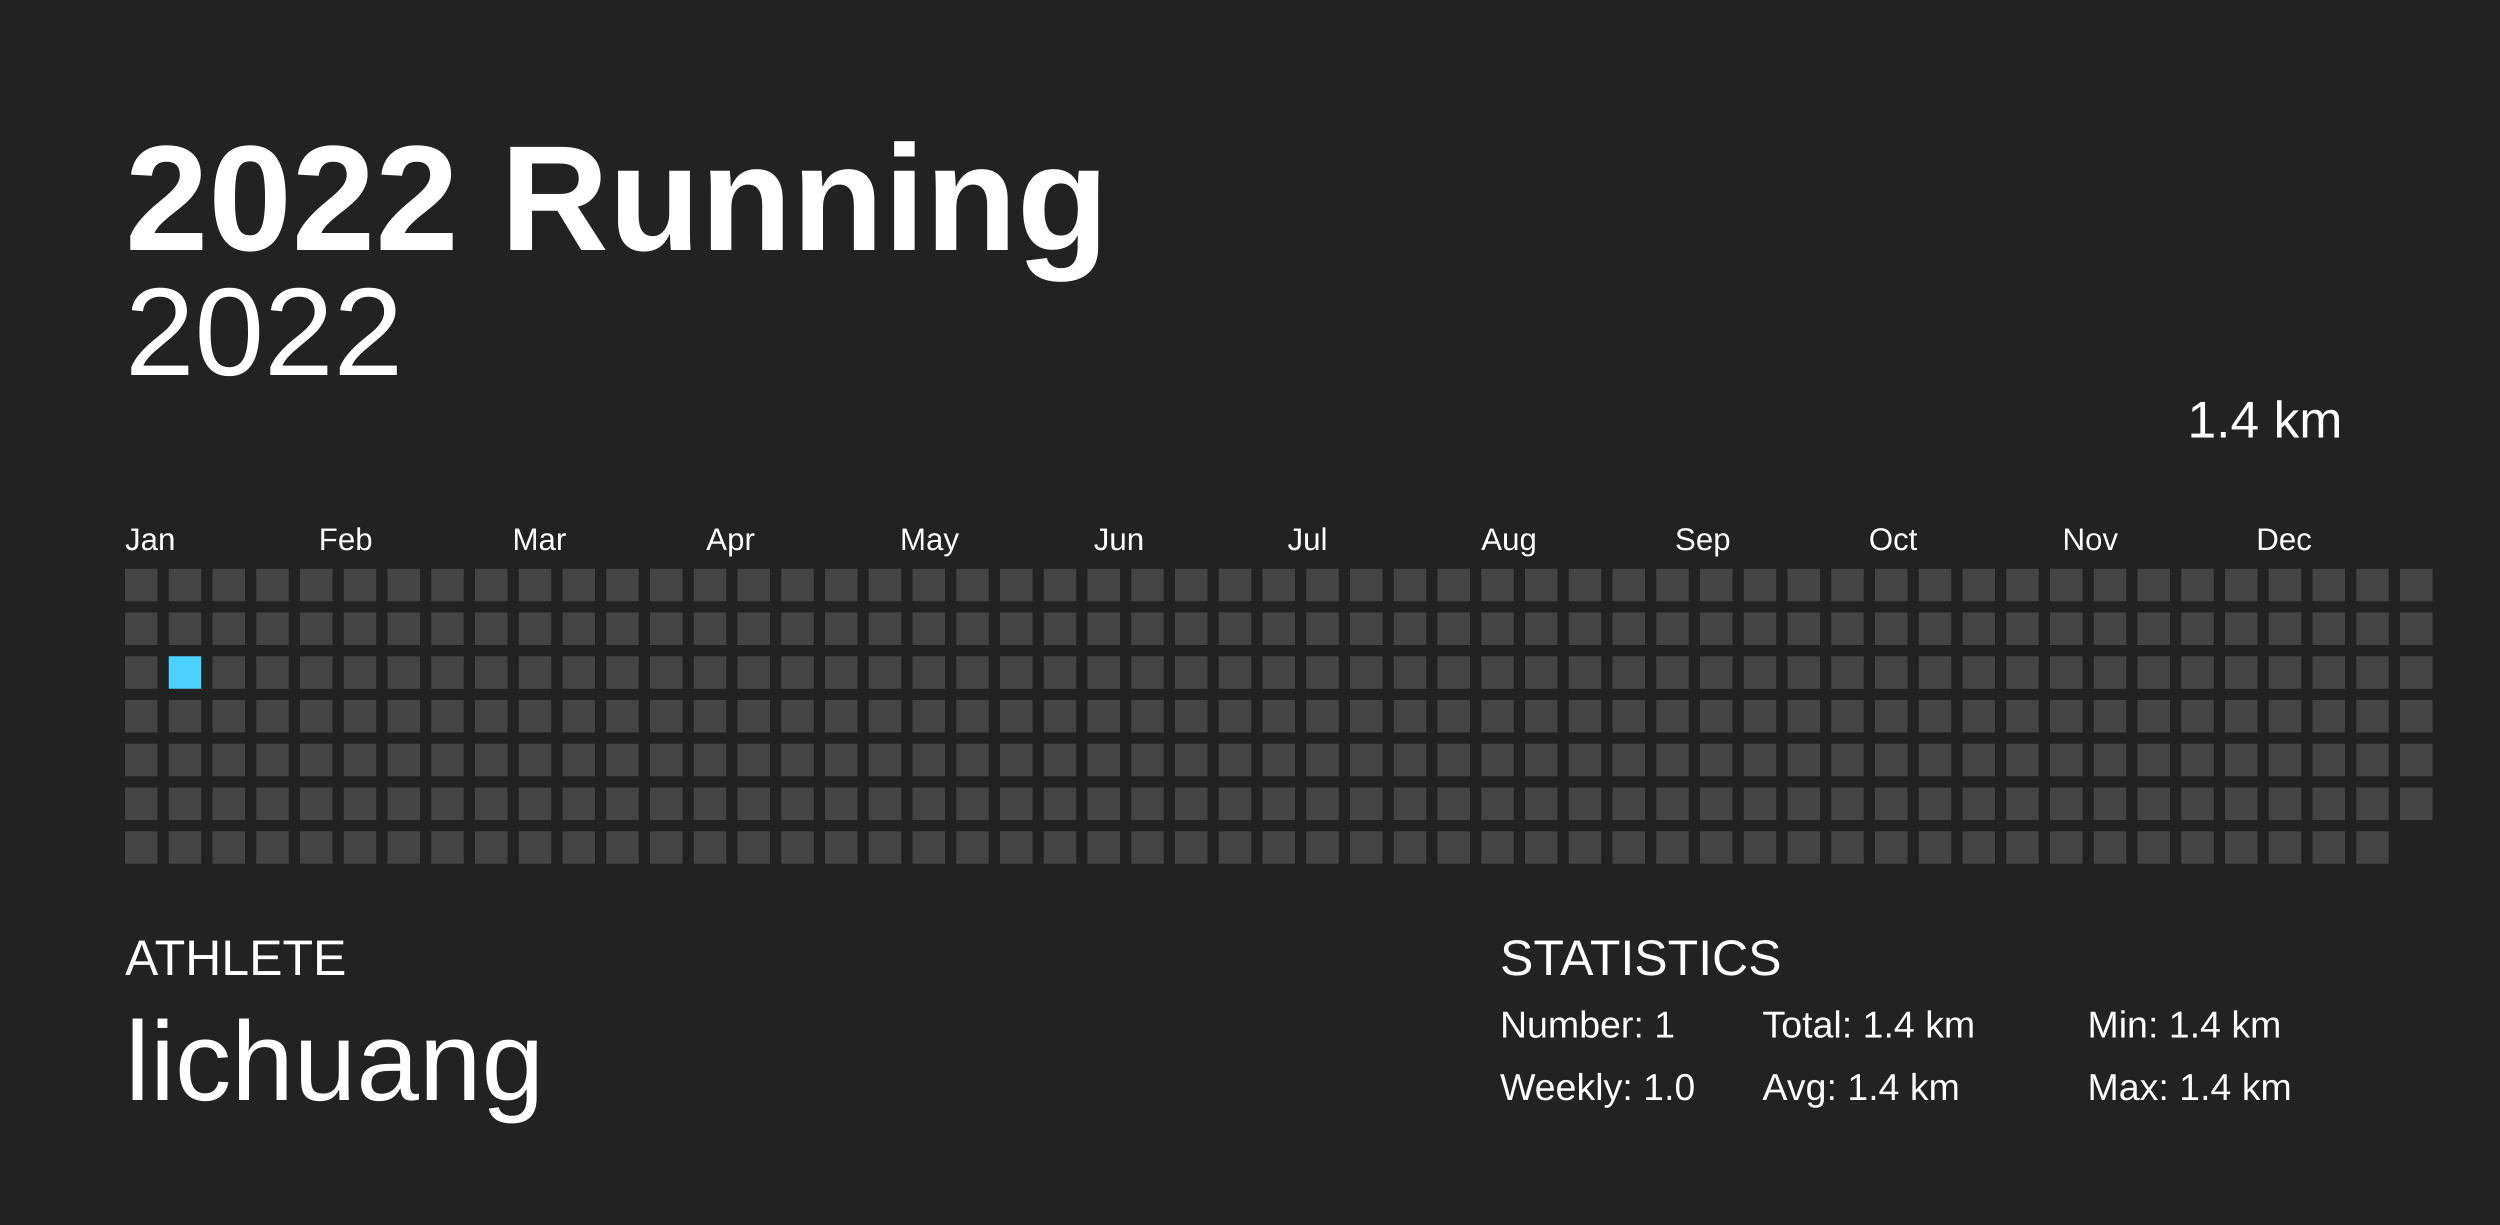
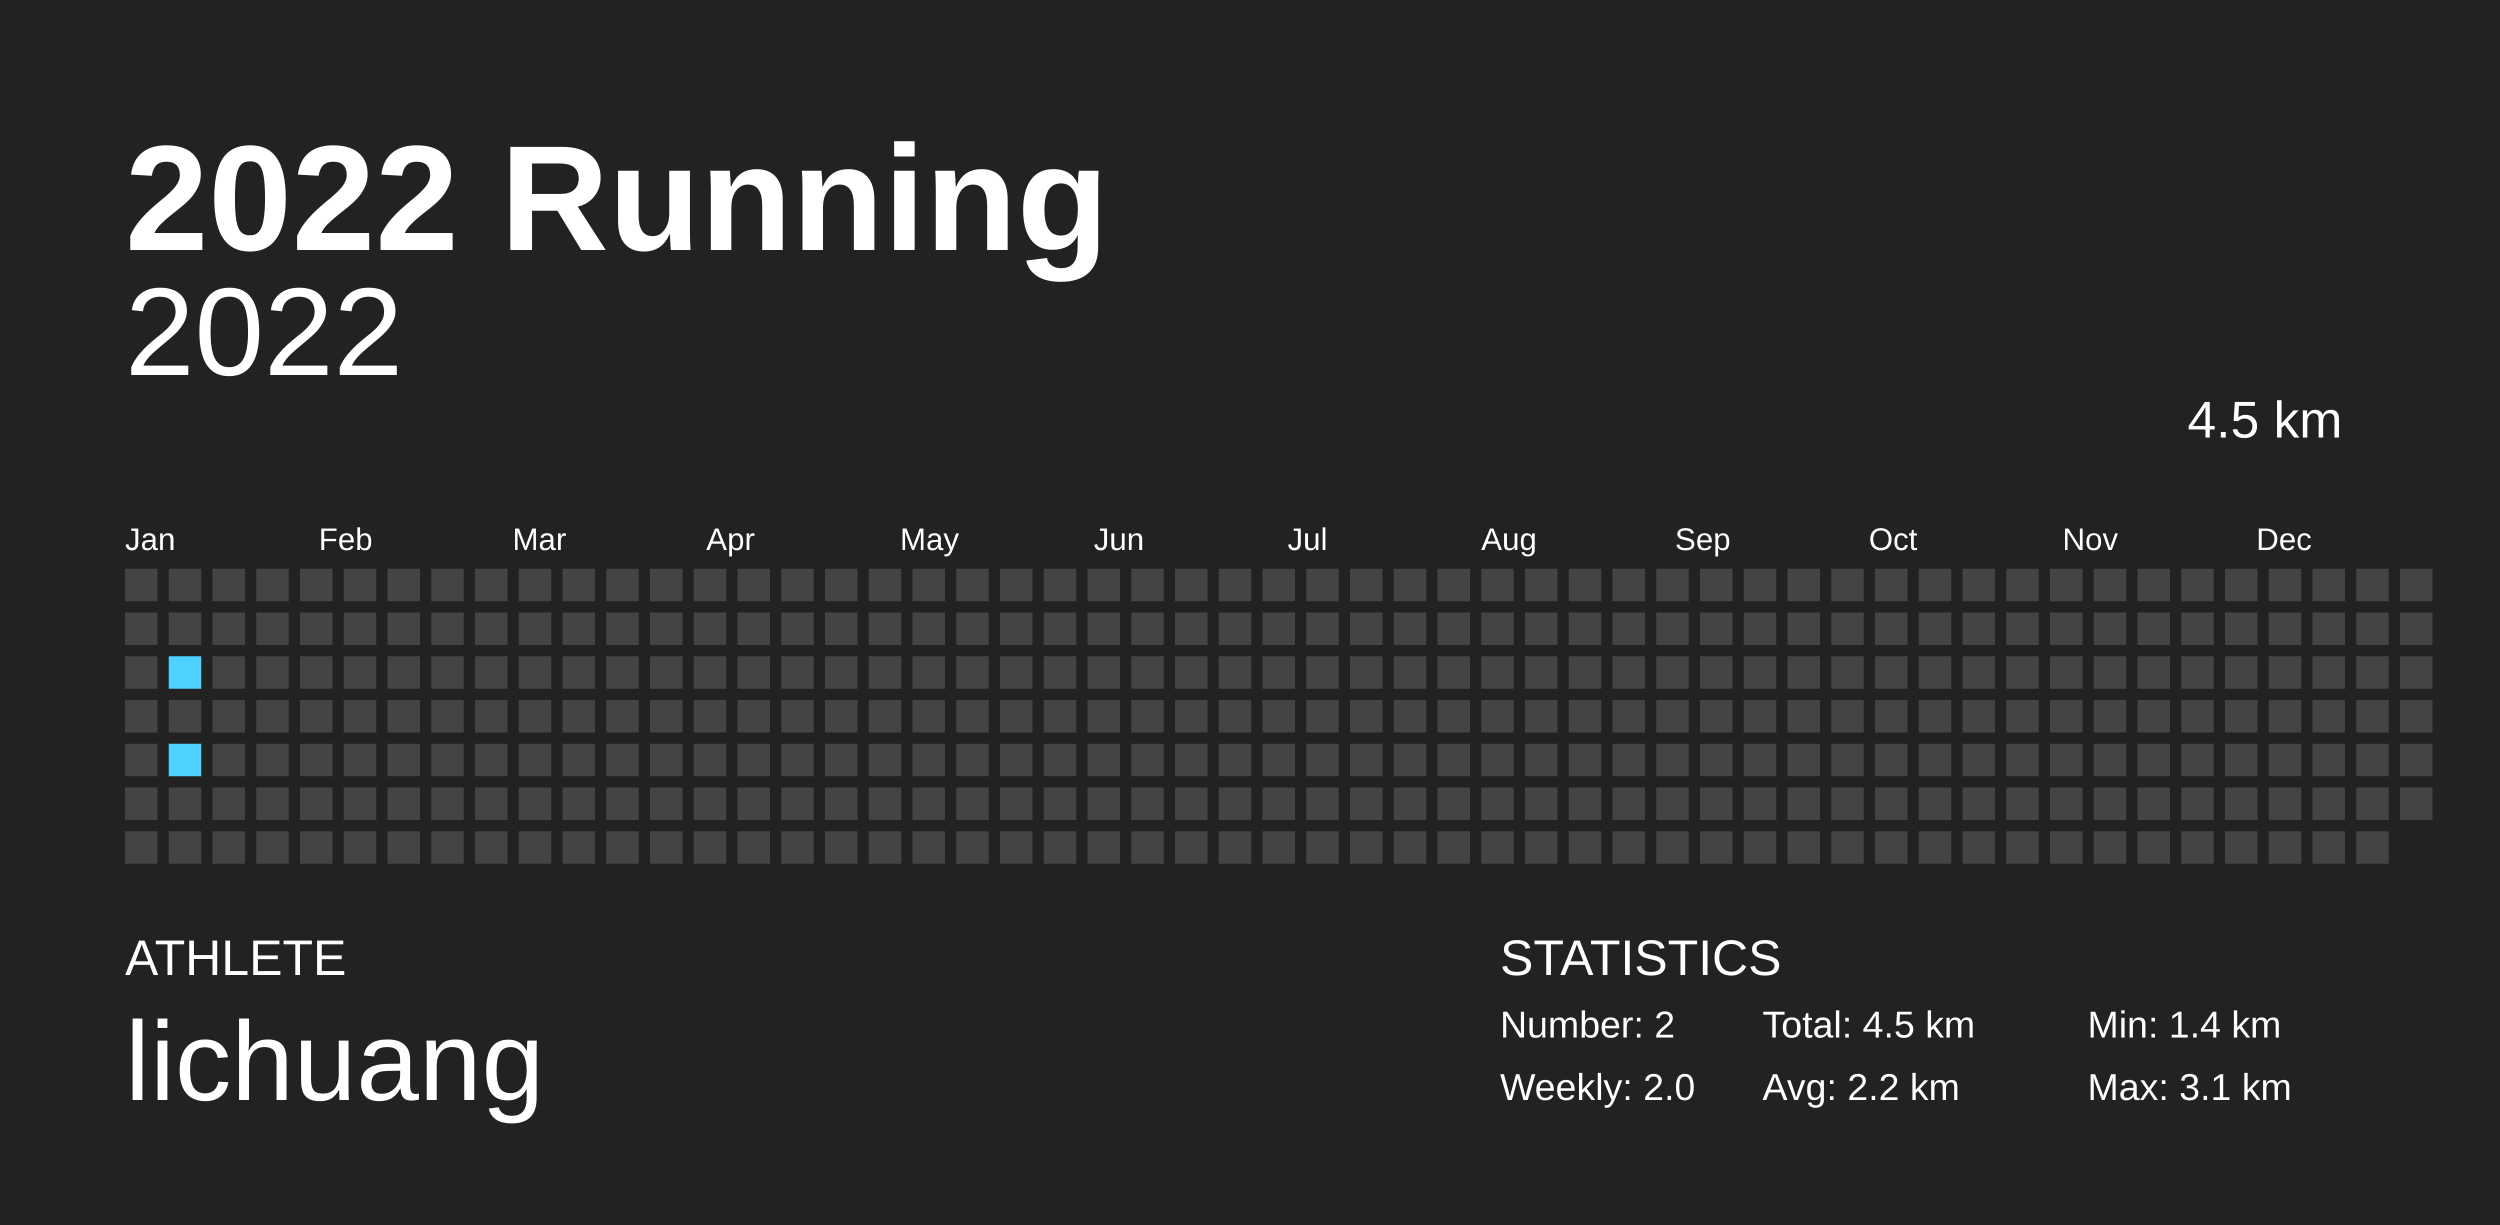
<svg xmlns="http://www.w3.org/2000/svg" baseProfile="full" height="98mm" version="1.1" viewBox="0,0,200,98" width="200mm">
  <defs />
  <rect fill="#222222" height="98" width="200" x="0" y="0" />
  <text fill="#FFFFFF" style="font-size:12px; font-family:Arial; font-weight:bold;" x="10" y="20">2022 Running</text>
  <text fill="#FFFFFF" style="font-size:4px; font-family:Arial" x="10" y="78">ATHLETE</text>
  <text fill="#FFFFFF" style="font-size:9px; font-family:Arial" x="10" y="88">lichuang</text>
  <text fill="#FFFFFF" style="font-size:4px; font-family:Arial" x="120" y="78">STATISTICS</text>
-   <text fill="#FFFFFF" style="font-size:3px; font-family:Arial" x="120" y="83">Number: 1</text>
-   <text fill="#FFFFFF" style="font-size:3px; font-family:Arial" x="120" y="88">Weekly: 1.0</text>
-   <text fill="#FFFFFF" style="font-size:3px; font-family:Arial" x="141" y="83">Total: 1.4 km</text>
-   <text fill="#FFFFFF" style="font-size:3px; font-family:Arial" x="141" y="88">Avg: 1.4 km</text>
+   <text fill="#FFFFFF" style="font-size:3px; font-family:Arial" x="120" y="83">Number: 2</text>
+   <text fill="#FFFFFF" style="font-size:3px; font-family:Arial" x="120" y="88">Weekly: 2.0</text>
+   <text fill="#FFFFFF" style="font-size:3px; font-family:Arial" x="141" y="83">Total: 4.5 km</text>
+   <text fill="#FFFFFF" style="font-size:3px; font-family:Arial" x="141" y="88">Avg: 2.2 km</text>
  <text fill="#FFFFFF" style="font-size:3px; font-family:Arial" x="167" y="83">Min: 1.4 km</text>
-   <text fill="#FFFFFF" style="font-size:3px; font-family:Arial" x="167" y="88">Max: 1.4 km</text>
+   <text fill="#FFFFFF" style="font-size:3px; font-family:Arial" x="167" y="88">Max: 3.1 km</text>
  <text alignment-baseline="hanging" fill="#FFFFFF" style="font-size:10.0px; font-family:Arial;" x="10" y="30">2022</text>
-   <text alignment-baseline="hanging" fill="#FFFFFF" style="font-size:4.125px; font-family:Arial;" x="175" y="35">1.4 km</text>
+   <text alignment-baseline="hanging" fill="#FFFFFF" style="font-size:4.125px; font-family:Arial;" x="175" y="35">4.5 km</text>
  <text fill="#FFFFFF" style="font-size:2.5px; font-family:Arial" x="10.0" y="44">Jan</text>
  <text fill="#FFFFFF" style="font-size:2.5px; font-family:Arial" x="25.5" y="44">Feb</text>
  <text fill="#FFFFFF" style="font-size:2.5px; font-family:Arial" x="41.0" y="44">Mar</text>
  <text fill="#FFFFFF" style="font-size:2.5px; font-family:Arial" x="56.5" y="44">Apr</text>
  <text fill="#FFFFFF" style="font-size:2.5px; font-family:Arial" x="72.0" y="44">May</text>
  <text fill="#FFFFFF" style="font-size:2.5px; font-family:Arial" x="87.5" y="44">Jun</text>
  <text fill="#FFFFFF" style="font-size:2.5px; font-family:Arial" x="103.0" y="44">Jul</text>
  <text fill="#FFFFFF" style="font-size:2.5px; font-family:Arial" x="118.5" y="44">Aug</text>
  <text fill="#FFFFFF" style="font-size:2.5px; font-family:Arial" x="134.0" y="44">Sep</text>
  <text fill="#FFFFFF" style="font-size:2.5px; font-family:Arial" x="149.5" y="44">Oct</text>
  <text fill="#FFFFFF" style="font-size:2.5px; font-family:Arial" x="165.0" y="44">Nov</text>
  <text fill="#FFFFFF" style="font-size:2.5px; font-family:Arial" x="180.5" y="44">Dec</text>
  <rect fill="#444444" height="2.6" width="2.6" x="10.0" y="45.5" />
  <rect fill="#444444" height="2.6" width="2.6" x="10.0" y="49.0" />
  <rect fill="#444444" height="2.6" width="2.6" x="10.0" y="52.5" />
  <rect fill="#444444" height="2.6" width="2.6" x="10.0" y="56.0" />
  <rect fill="#444444" height="2.6" width="2.6" x="10.0" y="59.5" />
  <rect fill="#444444" height="2.6" width="2.6" x="10.0" y="63.0" />
  <rect fill="#444444" height="2.6" width="2.6" x="10.0" y="66.5" />
  <rect fill="#444444" height="2.6" width="2.6" x="13.5" y="45.5" />
  <rect fill="#444444" height="2.6" width="2.6" x="13.5" y="49.0" />
-   <rect fill="#4DD2FF" height="2.6" width="2.6" x="13.5" y="52.5" />
+   <rect fill="#4dd2ff" height="2.6" width="2.6" x="13.5" y="52.5" />
  <rect fill="#444444" height="2.6" width="2.6" x="13.5" y="56.0" />
-   <rect fill="#444444" height="2.6" width="2.6" x="13.5" y="59.5" />
+   <rect fill="#4dd2ff" height="2.6" width="2.6" x="13.5" y="59.5" />
  <rect fill="#444444" height="2.6" width="2.6" x="13.5" y="63.0" />
  <rect fill="#444444" height="2.6" width="2.6" x="13.5" y="66.5" />
  <rect fill="#444444" height="2.6" width="2.6" x="17.0" y="45.5" />
  <rect fill="#444444" height="2.6" width="2.6" x="17.0" y="49.0" />
  <rect fill="#444444" height="2.6" width="2.6" x="17.0" y="52.5" />
  <rect fill="#444444" height="2.6" width="2.6" x="17.0" y="56.0" />
  <rect fill="#444444" height="2.6" width="2.6" x="17.0" y="59.5" />
  <rect fill="#444444" height="2.6" width="2.6" x="17.0" y="63.0" />
  <rect fill="#444444" height="2.6" width="2.6" x="17.0" y="66.5" />
  <rect fill="#444444" height="2.6" width="2.6" x="20.5" y="45.5" />
  <rect fill="#444444" height="2.6" width="2.6" x="20.5" y="49.0" />
  <rect fill="#444444" height="2.6" width="2.6" x="20.5" y="52.5" />
  <rect fill="#444444" height="2.6" width="2.6" x="20.5" y="56.0" />
  <rect fill="#444444" height="2.6" width="2.6" x="20.5" y="59.5" />
  <rect fill="#444444" height="2.6" width="2.6" x="20.5" y="63.0" />
  <rect fill="#444444" height="2.6" width="2.6" x="20.5" y="66.5" />
  <rect fill="#444444" height="2.6" width="2.6" x="24.0" y="45.5" />
  <rect fill="#444444" height="2.6" width="2.6" x="24.0" y="49.0" />
  <rect fill="#444444" height="2.6" width="2.6" x="24.0" y="52.5" />
  <rect fill="#444444" height="2.6" width="2.6" x="24.0" y="56.0" />
  <rect fill="#444444" height="2.6" width="2.6" x="24.0" y="59.5" />
  <rect fill="#444444" height="2.6" width="2.6" x="24.0" y="63.0" />
  <rect fill="#444444" height="2.6" width="2.6" x="24.0" y="66.5" />
  <rect fill="#444444" height="2.6" width="2.6" x="27.5" y="45.5" />
  <rect fill="#444444" height="2.6" width="2.6" x="27.5" y="49.0" />
  <rect fill="#444444" height="2.6" width="2.6" x="27.5" y="52.5" />
  <rect fill="#444444" height="2.6" width="2.6" x="27.5" y="56.0" />
  <rect fill="#444444" height="2.6" width="2.6" x="27.5" y="59.5" />
  <rect fill="#444444" height="2.6" width="2.6" x="27.5" y="63.0" />
  <rect fill="#444444" height="2.6" width="2.6" x="27.5" y="66.5" />
  <rect fill="#444444" height="2.6" width="2.6" x="31.0" y="45.5" />
  <rect fill="#444444" height="2.6" width="2.6" x="31.0" y="49.0" />
  <rect fill="#444444" height="2.6" width="2.6" x="31.0" y="52.5" />
  <rect fill="#444444" height="2.6" width="2.6" x="31.0" y="56.0" />
  <rect fill="#444444" height="2.6" width="2.6" x="31.0" y="59.5" />
  <rect fill="#444444" height="2.6" width="2.6" x="31.0" y="63.0" />
  <rect fill="#444444" height="2.6" width="2.6" x="31.0" y="66.5" />
  <rect fill="#444444" height="2.6" width="2.6" x="34.5" y="45.5" />
  <rect fill="#444444" height="2.6" width="2.6" x="34.5" y="49.0" />
  <rect fill="#444444" height="2.6" width="2.6" x="34.5" y="52.5" />
  <rect fill="#444444" height="2.6" width="2.6" x="34.5" y="56.0" />
  <rect fill="#444444" height="2.6" width="2.6" x="34.5" y="59.5" />
  <rect fill="#444444" height="2.6" width="2.6" x="34.5" y="63.0" />
  <rect fill="#444444" height="2.6" width="2.6" x="34.5" y="66.5" />
  <rect fill="#444444" height="2.6" width="2.6" x="38.0" y="45.5" />
  <rect fill="#444444" height="2.6" width="2.6" x="38.0" y="49.0" />
  <rect fill="#444444" height="2.6" width="2.6" x="38.0" y="52.5" />
  <rect fill="#444444" height="2.6" width="2.6" x="38.0" y="56.0" />
  <rect fill="#444444" height="2.6" width="2.6" x="38.0" y="59.5" />
  <rect fill="#444444" height="2.6" width="2.6" x="38.0" y="63.0" />
  <rect fill="#444444" height="2.6" width="2.6" x="38.0" y="66.5" />
  <rect fill="#444444" height="2.6" width="2.6" x="41.5" y="45.5" />
  <rect fill="#444444" height="2.6" width="2.6" x="41.5" y="49.0" />
  <rect fill="#444444" height="2.6" width="2.6" x="41.5" y="52.5" />
  <rect fill="#444444" height="2.6" width="2.6" x="41.5" y="56.0" />
  <rect fill="#444444" height="2.6" width="2.6" x="41.5" y="59.5" />
  <rect fill="#444444" height="2.6" width="2.6" x="41.5" y="63.0" />
  <rect fill="#444444" height="2.6" width="2.6" x="41.5" y="66.5" />
  <rect fill="#444444" height="2.6" width="2.6" x="45.0" y="45.5" />
  <rect fill="#444444" height="2.6" width="2.6" x="45.0" y="49.0" />
  <rect fill="#444444" height="2.6" width="2.6" x="45.0" y="52.5" />
  <rect fill="#444444" height="2.6" width="2.6" x="45.0" y="56.0" />
  <rect fill="#444444" height="2.6" width="2.6" x="45.0" y="59.5" />
  <rect fill="#444444" height="2.6" width="2.6" x="45.0" y="63.0" />
  <rect fill="#444444" height="2.6" width="2.6" x="45.0" y="66.5" />
  <rect fill="#444444" height="2.6" width="2.6" x="48.5" y="45.5" />
  <rect fill="#444444" height="2.6" width="2.6" x="48.5" y="49.0" />
  <rect fill="#444444" height="2.6" width="2.6" x="48.5" y="52.5" />
  <rect fill="#444444" height="2.6" width="2.6" x="48.5" y="56.0" />
  <rect fill="#444444" height="2.6" width="2.6" x="48.5" y="59.5" />
  <rect fill="#444444" height="2.6" width="2.6" x="48.5" y="63.0" />
  <rect fill="#444444" height="2.6" width="2.6" x="48.5" y="66.5" />
  <rect fill="#444444" height="2.6" width="2.6" x="52.0" y="45.5" />
  <rect fill="#444444" height="2.6" width="2.6" x="52.0" y="49.0" />
  <rect fill="#444444" height="2.6" width="2.6" x="52.0" y="52.5" />
  <rect fill="#444444" height="2.6" width="2.6" x="52.0" y="56.0" />
  <rect fill="#444444" height="2.6" width="2.6" x="52.0" y="59.5" />
  <rect fill="#444444" height="2.6" width="2.6" x="52.0" y="63.0" />
  <rect fill="#444444" height="2.6" width="2.6" x="52.0" y="66.5" />
  <rect fill="#444444" height="2.6" width="2.6" x="55.5" y="45.5" />
  <rect fill="#444444" height="2.6" width="2.6" x="55.5" y="49.0" />
  <rect fill="#444444" height="2.6" width="2.6" x="55.5" y="52.5" />
  <rect fill="#444444" height="2.6" width="2.6" x="55.5" y="56.0" />
  <rect fill="#444444" height="2.6" width="2.6" x="55.5" y="59.5" />
  <rect fill="#444444" height="2.6" width="2.6" x="55.5" y="63.0" />
  <rect fill="#444444" height="2.6" width="2.6" x="55.5" y="66.5" />
  <rect fill="#444444" height="2.6" width="2.6" x="59.0" y="45.5" />
  <rect fill="#444444" height="2.6" width="2.6" x="59.0" y="49.0" />
  <rect fill="#444444" height="2.6" width="2.6" x="59.0" y="52.5" />
  <rect fill="#444444" height="2.6" width="2.6" x="59.0" y="56.0" />
  <rect fill="#444444" height="2.6" width="2.6" x="59.0" y="59.5" />
  <rect fill="#444444" height="2.6" width="2.6" x="59.0" y="63.0" />
  <rect fill="#444444" height="2.6" width="2.6" x="59.0" y="66.5" />
  <rect fill="#444444" height="2.6" width="2.6" x="62.5" y="45.5" />
  <rect fill="#444444" height="2.6" width="2.6" x="62.5" y="49.0" />
  <rect fill="#444444" height="2.6" width="2.6" x="62.5" y="52.5" />
  <rect fill="#444444" height="2.6" width="2.6" x="62.5" y="56.0" />
  <rect fill="#444444" height="2.6" width="2.6" x="62.5" y="59.5" />
  <rect fill="#444444" height="2.6" width="2.6" x="62.5" y="63.0" />
  <rect fill="#444444" height="2.6" width="2.6" x="62.5" y="66.5" />
  <rect fill="#444444" height="2.6" width="2.6" x="66.0" y="45.5" />
  <rect fill="#444444" height="2.6" width="2.6" x="66.0" y="49.0" />
  <rect fill="#444444" height="2.6" width="2.6" x="66.0" y="52.5" />
  <rect fill="#444444" height="2.6" width="2.6" x="66.0" y="56.0" />
  <rect fill="#444444" height="2.6" width="2.6" x="66.0" y="59.5" />
  <rect fill="#444444" height="2.6" width="2.6" x="66.0" y="63.0" />
  <rect fill="#444444" height="2.6" width="2.6" x="66.0" y="66.5" />
  <rect fill="#444444" height="2.6" width="2.6" x="69.5" y="45.5" />
  <rect fill="#444444" height="2.6" width="2.6" x="69.5" y="49.0" />
  <rect fill="#444444" height="2.6" width="2.6" x="69.5" y="52.5" />
  <rect fill="#444444" height="2.6" width="2.6" x="69.5" y="56.0" />
  <rect fill="#444444" height="2.6" width="2.6" x="69.5" y="59.5" />
  <rect fill="#444444" height="2.6" width="2.6" x="69.5" y="63.0" />
  <rect fill="#444444" height="2.6" width="2.6" x="69.5" y="66.5" />
  <rect fill="#444444" height="2.6" width="2.6" x="73.0" y="45.5" />
  <rect fill="#444444" height="2.6" width="2.6" x="73.0" y="49.0" />
  <rect fill="#444444" height="2.6" width="2.6" x="73.0" y="52.5" />
  <rect fill="#444444" height="2.6" width="2.6" x="73.0" y="56.0" />
  <rect fill="#444444" height="2.6" width="2.6" x="73.0" y="59.5" />
  <rect fill="#444444" height="2.6" width="2.6" x="73.0" y="63.0" />
  <rect fill="#444444" height="2.6" width="2.6" x="73.0" y="66.5" />
  <rect fill="#444444" height="2.6" width="2.6" x="76.5" y="45.5" />
  <rect fill="#444444" height="2.6" width="2.6" x="76.5" y="49.0" />
  <rect fill="#444444" height="2.6" width="2.6" x="76.5" y="52.5" />
  <rect fill="#444444" height="2.6" width="2.6" x="76.5" y="56.0" />
  <rect fill="#444444" height="2.6" width="2.6" x="76.5" y="59.5" />
  <rect fill="#444444" height="2.6" width="2.6" x="76.5" y="63.0" />
  <rect fill="#444444" height="2.6" width="2.6" x="76.5" y="66.5" />
  <rect fill="#444444" height="2.6" width="2.6" x="80.0" y="45.5" />
  <rect fill="#444444" height="2.6" width="2.6" x="80.0" y="49.0" />
  <rect fill="#444444" height="2.6" width="2.6" x="80.0" y="52.5" />
  <rect fill="#444444" height="2.6" width="2.6" x="80.0" y="56.0" />
  <rect fill="#444444" height="2.6" width="2.6" x="80.0" y="59.5" />
  <rect fill="#444444" height="2.6" width="2.6" x="80.0" y="63.0" />
  <rect fill="#444444" height="2.6" width="2.6" x="80.0" y="66.5" />
  <rect fill="#444444" height="2.6" width="2.6" x="83.5" y="45.5" />
  <rect fill="#444444" height="2.6" width="2.6" x="83.5" y="49.0" />
  <rect fill="#444444" height="2.6" width="2.6" x="83.5" y="52.5" />
  <rect fill="#444444" height="2.6" width="2.6" x="83.5" y="56.0" />
  <rect fill="#444444" height="2.6" width="2.6" x="83.5" y="59.5" />
  <rect fill="#444444" height="2.6" width="2.6" x="83.5" y="63.0" />
  <rect fill="#444444" height="2.6" width="2.6" x="83.5" y="66.5" />
  <rect fill="#444444" height="2.6" width="2.6" x="87.0" y="45.5" />
  <rect fill="#444444" height="2.6" width="2.6" x="87.0" y="49.0" />
  <rect fill="#444444" height="2.6" width="2.6" x="87.0" y="52.5" />
  <rect fill="#444444" height="2.6" width="2.6" x="87.0" y="56.0" />
  <rect fill="#444444" height="2.6" width="2.6" x="87.0" y="59.5" />
  <rect fill="#444444" height="2.6" width="2.6" x="87.0" y="63.0" />
  <rect fill="#444444" height="2.6" width="2.6" x="87.0" y="66.5" />
  <rect fill="#444444" height="2.6" width="2.6" x="90.5" y="45.5" />
  <rect fill="#444444" height="2.6" width="2.6" x="90.5" y="49.0" />
  <rect fill="#444444" height="2.6" width="2.6" x="90.5" y="52.5" />
  <rect fill="#444444" height="2.6" width="2.6" x="90.5" y="56.0" />
  <rect fill="#444444" height="2.6" width="2.6" x="90.5" y="59.5" />
  <rect fill="#444444" height="2.6" width="2.6" x="90.5" y="63.0" />
  <rect fill="#444444" height="2.6" width="2.6" x="90.5" y="66.5" />
  <rect fill="#444444" height="2.6" width="2.6" x="94.0" y="45.5" />
  <rect fill="#444444" height="2.6" width="2.6" x="94.0" y="49.0" />
  <rect fill="#444444" height="2.6" width="2.6" x="94.0" y="52.5" />
  <rect fill="#444444" height="2.6" width="2.6" x="94.0" y="56.0" />
  <rect fill="#444444" height="2.6" width="2.6" x="94.0" y="59.5" />
  <rect fill="#444444" height="2.6" width="2.6" x="94.0" y="63.0" />
  <rect fill="#444444" height="2.6" width="2.6" x="94.0" y="66.5" />
  <rect fill="#444444" height="2.6" width="2.6" x="97.5" y="45.5" />
  <rect fill="#444444" height="2.6" width="2.6" x="97.5" y="49.0" />
  <rect fill="#444444" height="2.6" width="2.6" x="97.5" y="52.5" />
  <rect fill="#444444" height="2.6" width="2.6" x="97.5" y="56.0" />
  <rect fill="#444444" height="2.6" width="2.6" x="97.5" y="59.5" />
  <rect fill="#444444" height="2.6" width="2.6" x="97.5" y="63.0" />
  <rect fill="#444444" height="2.6" width="2.6" x="97.5" y="66.5" />
  <rect fill="#444444" height="2.6" width="2.6" x="101.0" y="45.5" />
  <rect fill="#444444" height="2.6" width="2.6" x="101.0" y="49.0" />
  <rect fill="#444444" height="2.6" width="2.6" x="101.0" y="52.5" />
  <rect fill="#444444" height="2.6" width="2.6" x="101.0" y="56.0" />
  <rect fill="#444444" height="2.6" width="2.6" x="101.0" y="59.5" />
  <rect fill="#444444" height="2.6" width="2.6" x="101.0" y="63.0" />
  <rect fill="#444444" height="2.6" width="2.6" x="101.0" y="66.5" />
  <rect fill="#444444" height="2.6" width="2.6" x="104.5" y="45.5" />
  <rect fill="#444444" height="2.6" width="2.6" x="104.5" y="49.0" />
  <rect fill="#444444" height="2.6" width="2.6" x="104.5" y="52.5" />
  <rect fill="#444444" height="2.6" width="2.6" x="104.5" y="56.0" />
  <rect fill="#444444" height="2.6" width="2.6" x="104.5" y="59.5" />
  <rect fill="#444444" height="2.6" width="2.6" x="104.5" y="63.0" />
  <rect fill="#444444" height="2.6" width="2.6" x="104.5" y="66.5" />
  <rect fill="#444444" height="2.6" width="2.6" x="108.0" y="45.5" />
  <rect fill="#444444" height="2.6" width="2.6" x="108.0" y="49.0" />
  <rect fill="#444444" height="2.6" width="2.6" x="108.0" y="52.5" />
  <rect fill="#444444" height="2.6" width="2.6" x="108.0" y="56.0" />
  <rect fill="#444444" height="2.6" width="2.6" x="108.0" y="59.5" />
  <rect fill="#444444" height="2.6" width="2.6" x="108.0" y="63.0" />
  <rect fill="#444444" height="2.6" width="2.6" x="108.0" y="66.5" />
  <rect fill="#444444" height="2.6" width="2.6" x="111.5" y="45.5" />
  <rect fill="#444444" height="2.6" width="2.6" x="111.5" y="49.0" />
  <rect fill="#444444" height="2.6" width="2.6" x="111.5" y="52.5" />
  <rect fill="#444444" height="2.6" width="2.6" x="111.5" y="56.0" />
  <rect fill="#444444" height="2.6" width="2.6" x="111.5" y="59.5" />
  <rect fill="#444444" height="2.6" width="2.6" x="111.5" y="63.0" />
  <rect fill="#444444" height="2.6" width="2.6" x="111.5" y="66.5" />
  <rect fill="#444444" height="2.6" width="2.6" x="115.0" y="45.5" />
  <rect fill="#444444" height="2.6" width="2.6" x="115.0" y="49.0" />
  <rect fill="#444444" height="2.6" width="2.6" x="115.0" y="52.5" />
  <rect fill="#444444" height="2.6" width="2.6" x="115.0" y="56.0" />
  <rect fill="#444444" height="2.6" width="2.6" x="115.0" y="59.5" />
  <rect fill="#444444" height="2.6" width="2.6" x="115.0" y="63.0" />
  <rect fill="#444444" height="2.6" width="2.6" x="115.0" y="66.5" />
  <rect fill="#444444" height="2.6" width="2.6" x="118.5" y="45.5" />
  <rect fill="#444444" height="2.6" width="2.6" x="118.5" y="49.0" />
  <rect fill="#444444" height="2.6" width="2.6" x="118.5" y="52.5" />
  <rect fill="#444444" height="2.6" width="2.6" x="118.5" y="56.0" />
  <rect fill="#444444" height="2.6" width="2.6" x="118.5" y="59.5" />
  <rect fill="#444444" height="2.6" width="2.6" x="118.5" y="63.0" />
  <rect fill="#444444" height="2.6" width="2.6" x="118.5" y="66.5" />
  <rect fill="#444444" height="2.6" width="2.6" x="122.0" y="45.5" />
  <rect fill="#444444" height="2.6" width="2.6" x="122.0" y="49.0" />
  <rect fill="#444444" height="2.6" width="2.6" x="122.0" y="52.5" />
  <rect fill="#444444" height="2.6" width="2.6" x="122.0" y="56.0" />
  <rect fill="#444444" height="2.6" width="2.6" x="122.0" y="59.5" />
  <rect fill="#444444" height="2.6" width="2.6" x="122.0" y="63.0" />
  <rect fill="#444444" height="2.6" width="2.6" x="122.0" y="66.5" />
  <rect fill="#444444" height="2.6" width="2.6" x="125.5" y="45.5" />
  <rect fill="#444444" height="2.6" width="2.6" x="125.5" y="49.0" />
  <rect fill="#444444" height="2.6" width="2.6" x="125.5" y="52.5" />
  <rect fill="#444444" height="2.6" width="2.6" x="125.5" y="56.0" />
  <rect fill="#444444" height="2.6" width="2.6" x="125.5" y="59.5" />
  <rect fill="#444444" height="2.6" width="2.6" x="125.5" y="63.0" />
  <rect fill="#444444" height="2.6" width="2.6" x="125.5" y="66.5" />
  <rect fill="#444444" height="2.6" width="2.6" x="129.0" y="45.5" />
  <rect fill="#444444" height="2.6" width="2.6" x="129.0" y="49.0" />
  <rect fill="#444444" height="2.6" width="2.6" x="129.0" y="52.5" />
  <rect fill="#444444" height="2.6" width="2.6" x="129.0" y="56.0" />
  <rect fill="#444444" height="2.6" width="2.6" x="129.0" y="59.5" />
  <rect fill="#444444" height="2.6" width="2.6" x="129.0" y="63.0" />
  <rect fill="#444444" height="2.6" width="2.6" x="129.0" y="66.5" />
  <rect fill="#444444" height="2.6" width="2.6" x="132.5" y="45.5" />
  <rect fill="#444444" height="2.6" width="2.6" x="132.5" y="49.0" />
  <rect fill="#444444" height="2.6" width="2.6" x="132.5" y="52.5" />
  <rect fill="#444444" height="2.6" width="2.6" x="132.5" y="56.0" />
  <rect fill="#444444" height="2.6" width="2.6" x="132.5" y="59.5" />
  <rect fill="#444444" height="2.6" width="2.6" x="132.5" y="63.0" />
  <rect fill="#444444" height="2.6" width="2.6" x="132.5" y="66.5" />
  <rect fill="#444444" height="2.6" width="2.6" x="136.0" y="45.5" />
  <rect fill="#444444" height="2.6" width="2.6" x="136.0" y="49.0" />
  <rect fill="#444444" height="2.6" width="2.6" x="136.0" y="52.5" />
  <rect fill="#444444" height="2.6" width="2.6" x="136.0" y="56.0" />
  <rect fill="#444444" height="2.6" width="2.6" x="136.0" y="59.5" />
  <rect fill="#444444" height="2.6" width="2.6" x="136.0" y="63.0" />
  <rect fill="#444444" height="2.6" width="2.6" x="136.0" y="66.5" />
  <rect fill="#444444" height="2.6" width="2.6" x="139.5" y="45.5" />
  <rect fill="#444444" height="2.6" width="2.6" x="139.5" y="49.0" />
  <rect fill="#444444" height="2.6" width="2.6" x="139.5" y="52.5" />
  <rect fill="#444444" height="2.6" width="2.6" x="139.5" y="56.0" />
  <rect fill="#444444" height="2.6" width="2.6" x="139.5" y="59.5" />
  <rect fill="#444444" height="2.6" width="2.6" x="139.5" y="63.0" />
  <rect fill="#444444" height="2.6" width="2.6" x="139.5" y="66.5" />
  <rect fill="#444444" height="2.6" width="2.6" x="143.0" y="45.5" />
  <rect fill="#444444" height="2.6" width="2.6" x="143.0" y="49.0" />
  <rect fill="#444444" height="2.6" width="2.6" x="143.0" y="52.5" />
  <rect fill="#444444" height="2.6" width="2.6" x="143.0" y="56.0" />
  <rect fill="#444444" height="2.6" width="2.6" x="143.0" y="59.5" />
  <rect fill="#444444" height="2.6" width="2.6" x="143.0" y="63.0" />
  <rect fill="#444444" height="2.6" width="2.6" x="143.0" y="66.5" />
  <rect fill="#444444" height="2.6" width="2.6" x="146.5" y="45.5" />
  <rect fill="#444444" height="2.6" width="2.6" x="146.5" y="49.0" />
  <rect fill="#444444" height="2.6" width="2.6" x="146.5" y="52.5" />
  <rect fill="#444444" height="2.6" width="2.6" x="146.5" y="56.0" />
  <rect fill="#444444" height="2.6" width="2.6" x="146.5" y="59.5" />
  <rect fill="#444444" height="2.6" width="2.6" x="146.5" y="63.0" />
  <rect fill="#444444" height="2.6" width="2.6" x="146.5" y="66.5" />
  <rect fill="#444444" height="2.6" width="2.6" x="150.0" y="45.5" />
  <rect fill="#444444" height="2.6" width="2.6" x="150.0" y="49.0" />
  <rect fill="#444444" height="2.6" width="2.6" x="150.0" y="52.5" />
  <rect fill="#444444" height="2.6" width="2.6" x="150.0" y="56.0" />
  <rect fill="#444444" height="2.6" width="2.6" x="150.0" y="59.5" />
  <rect fill="#444444" height="2.6" width="2.6" x="150.0" y="63.0" />
  <rect fill="#444444" height="2.6" width="2.6" x="150.0" y="66.5" />
  <rect fill="#444444" height="2.6" width="2.6" x="153.5" y="45.5" />
  <rect fill="#444444" height="2.6" width="2.6" x="153.5" y="49.0" />
  <rect fill="#444444" height="2.6" width="2.6" x="153.5" y="52.5" />
  <rect fill="#444444" height="2.6" width="2.6" x="153.5" y="56.0" />
  <rect fill="#444444" height="2.6" width="2.6" x="153.5" y="59.5" />
  <rect fill="#444444" height="2.6" width="2.6" x="153.5" y="63.0" />
  <rect fill="#444444" height="2.6" width="2.6" x="153.5" y="66.5" />
  <rect fill="#444444" height="2.6" width="2.6" x="157.0" y="45.5" />
  <rect fill="#444444" height="2.6" width="2.6" x="157.0" y="49.0" />
  <rect fill="#444444" height="2.6" width="2.6" x="157.0" y="52.5" />
  <rect fill="#444444" height="2.6" width="2.6" x="157.0" y="56.0" />
  <rect fill="#444444" height="2.6" width="2.6" x="157.0" y="59.5" />
  <rect fill="#444444" height="2.6" width="2.6" x="157.0" y="63.0" />
  <rect fill="#444444" height="2.6" width="2.6" x="157.0" y="66.5" />
  <rect fill="#444444" height="2.6" width="2.6" x="160.5" y="45.5" />
  <rect fill="#444444" height="2.6" width="2.6" x="160.5" y="49.0" />
  <rect fill="#444444" height="2.6" width="2.6" x="160.5" y="52.5" />
  <rect fill="#444444" height="2.6" width="2.6" x="160.5" y="56.0" />
  <rect fill="#444444" height="2.6" width="2.6" x="160.5" y="59.5" />
  <rect fill="#444444" height="2.6" width="2.6" x="160.5" y="63.0" />
  <rect fill="#444444" height="2.6" width="2.6" x="160.5" y="66.5" />
  <rect fill="#444444" height="2.6" width="2.6" x="164.0" y="45.5" />
  <rect fill="#444444" height="2.6" width="2.6" x="164.0" y="49.0" />
  <rect fill="#444444" height="2.6" width="2.6" x="164.0" y="52.5" />
  <rect fill="#444444" height="2.6" width="2.6" x="164.0" y="56.0" />
  <rect fill="#444444" height="2.6" width="2.6" x="164.0" y="59.5" />
  <rect fill="#444444" height="2.6" width="2.6" x="164.0" y="63.0" />
  <rect fill="#444444" height="2.6" width="2.6" x="164.0" y="66.5" />
  <rect fill="#444444" height="2.6" width="2.6" x="167.5" y="45.5" />
  <rect fill="#444444" height="2.6" width="2.6" x="167.5" y="49.0" />
  <rect fill="#444444" height="2.6" width="2.6" x="167.5" y="52.5" />
  <rect fill="#444444" height="2.6" width="2.6" x="167.5" y="56.0" />
  <rect fill="#444444" height="2.6" width="2.6" x="167.5" y="59.5" />
  <rect fill="#444444" height="2.6" width="2.6" x="167.5" y="63.0" />
  <rect fill="#444444" height="2.6" width="2.6" x="167.5" y="66.5" />
  <rect fill="#444444" height="2.6" width="2.6" x="171.0" y="45.5" />
  <rect fill="#444444" height="2.6" width="2.6" x="171.0" y="49.0" />
  <rect fill="#444444" height="2.6" width="2.6" x="171.0" y="52.5" />
  <rect fill="#444444" height="2.6" width="2.6" x="171.0" y="56.0" />
  <rect fill="#444444" height="2.6" width="2.6" x="171.0" y="59.5" />
  <rect fill="#444444" height="2.6" width="2.6" x="171.0" y="63.0" />
  <rect fill="#444444" height="2.6" width="2.6" x="171.0" y="66.5" />
  <rect fill="#444444" height="2.6" width="2.6" x="174.5" y="45.5" />
  <rect fill="#444444" height="2.6" width="2.6" x="174.5" y="49.0" />
  <rect fill="#444444" height="2.6" width="2.6" x="174.5" y="52.5" />
  <rect fill="#444444" height="2.6" width="2.6" x="174.5" y="56.0" />
  <rect fill="#444444" height="2.6" width="2.6" x="174.5" y="59.5" />
  <rect fill="#444444" height="2.6" width="2.6" x="174.5" y="63.0" />
  <rect fill="#444444" height="2.6" width="2.6" x="174.5" y="66.5" />
  <rect fill="#444444" height="2.6" width="2.6" x="178.0" y="45.5" />
  <rect fill="#444444" height="2.6" width="2.6" x="178.0" y="49.0" />
  <rect fill="#444444" height="2.6" width="2.6" x="178.0" y="52.5" />
  <rect fill="#444444" height="2.6" width="2.6" x="178.0" y="56.0" />
  <rect fill="#444444" height="2.6" width="2.6" x="178.0" y="59.5" />
  <rect fill="#444444" height="2.6" width="2.6" x="178.0" y="63.0" />
  <rect fill="#444444" height="2.6" width="2.6" x="178.0" y="66.5" />
  <rect fill="#444444" height="2.6" width="2.6" x="181.5" y="45.5" />
  <rect fill="#444444" height="2.6" width="2.6" x="181.5" y="49.0" />
  <rect fill="#444444" height="2.6" width="2.6" x="181.5" y="52.5" />
  <rect fill="#444444" height="2.6" width="2.6" x="181.5" y="56.0" />
  <rect fill="#444444" height="2.6" width="2.6" x="181.5" y="59.5" />
  <rect fill="#444444" height="2.6" width="2.6" x="181.5" y="63.0" />
  <rect fill="#444444" height="2.6" width="2.6" x="181.5" y="66.5" />
  <rect fill="#444444" height="2.6" width="2.6" x="185.0" y="45.5" />
  <rect fill="#444444" height="2.6" width="2.6" x="185.0" y="49.0" />
  <rect fill="#444444" height="2.6" width="2.6" x="185.0" y="52.5" />
  <rect fill="#444444" height="2.6" width="2.6" x="185.0" y="56.0" />
  <rect fill="#444444" height="2.6" width="2.6" x="185.0" y="59.5" />
  <rect fill="#444444" height="2.6" width="2.6" x="185.0" y="63.0" />
  <rect fill="#444444" height="2.6" width="2.6" x="185.0" y="66.5" />
  <rect fill="#444444" height="2.6" width="2.6" x="188.5" y="45.5" />
  <rect fill="#444444" height="2.6" width="2.6" x="188.5" y="49.0" />
  <rect fill="#444444" height="2.6" width="2.6" x="188.5" y="52.5" />
  <rect fill="#444444" height="2.6" width="2.6" x="188.5" y="56.0" />
  <rect fill="#444444" height="2.6" width="2.6" x="188.5" y="59.5" />
  <rect fill="#444444" height="2.6" width="2.6" x="188.5" y="63.0" />
  <rect fill="#444444" height="2.6" width="2.6" x="188.5" y="66.5" />
  <rect fill="#444444" height="2.6" width="2.6" x="192.0" y="45.5" />
  <rect fill="#444444" height="2.6" width="2.6" x="192.0" y="49.0" />
  <rect fill="#444444" height="2.6" width="2.6" x="192.0" y="52.5" />
  <rect fill="#444444" height="2.6" width="2.6" x="192.0" y="56.0" />
  <rect fill="#444444" height="2.6" width="2.6" x="192.0" y="59.5" />
  <rect fill="#444444" height="2.6" width="2.6" x="192.0" y="63.0" />
</svg>
